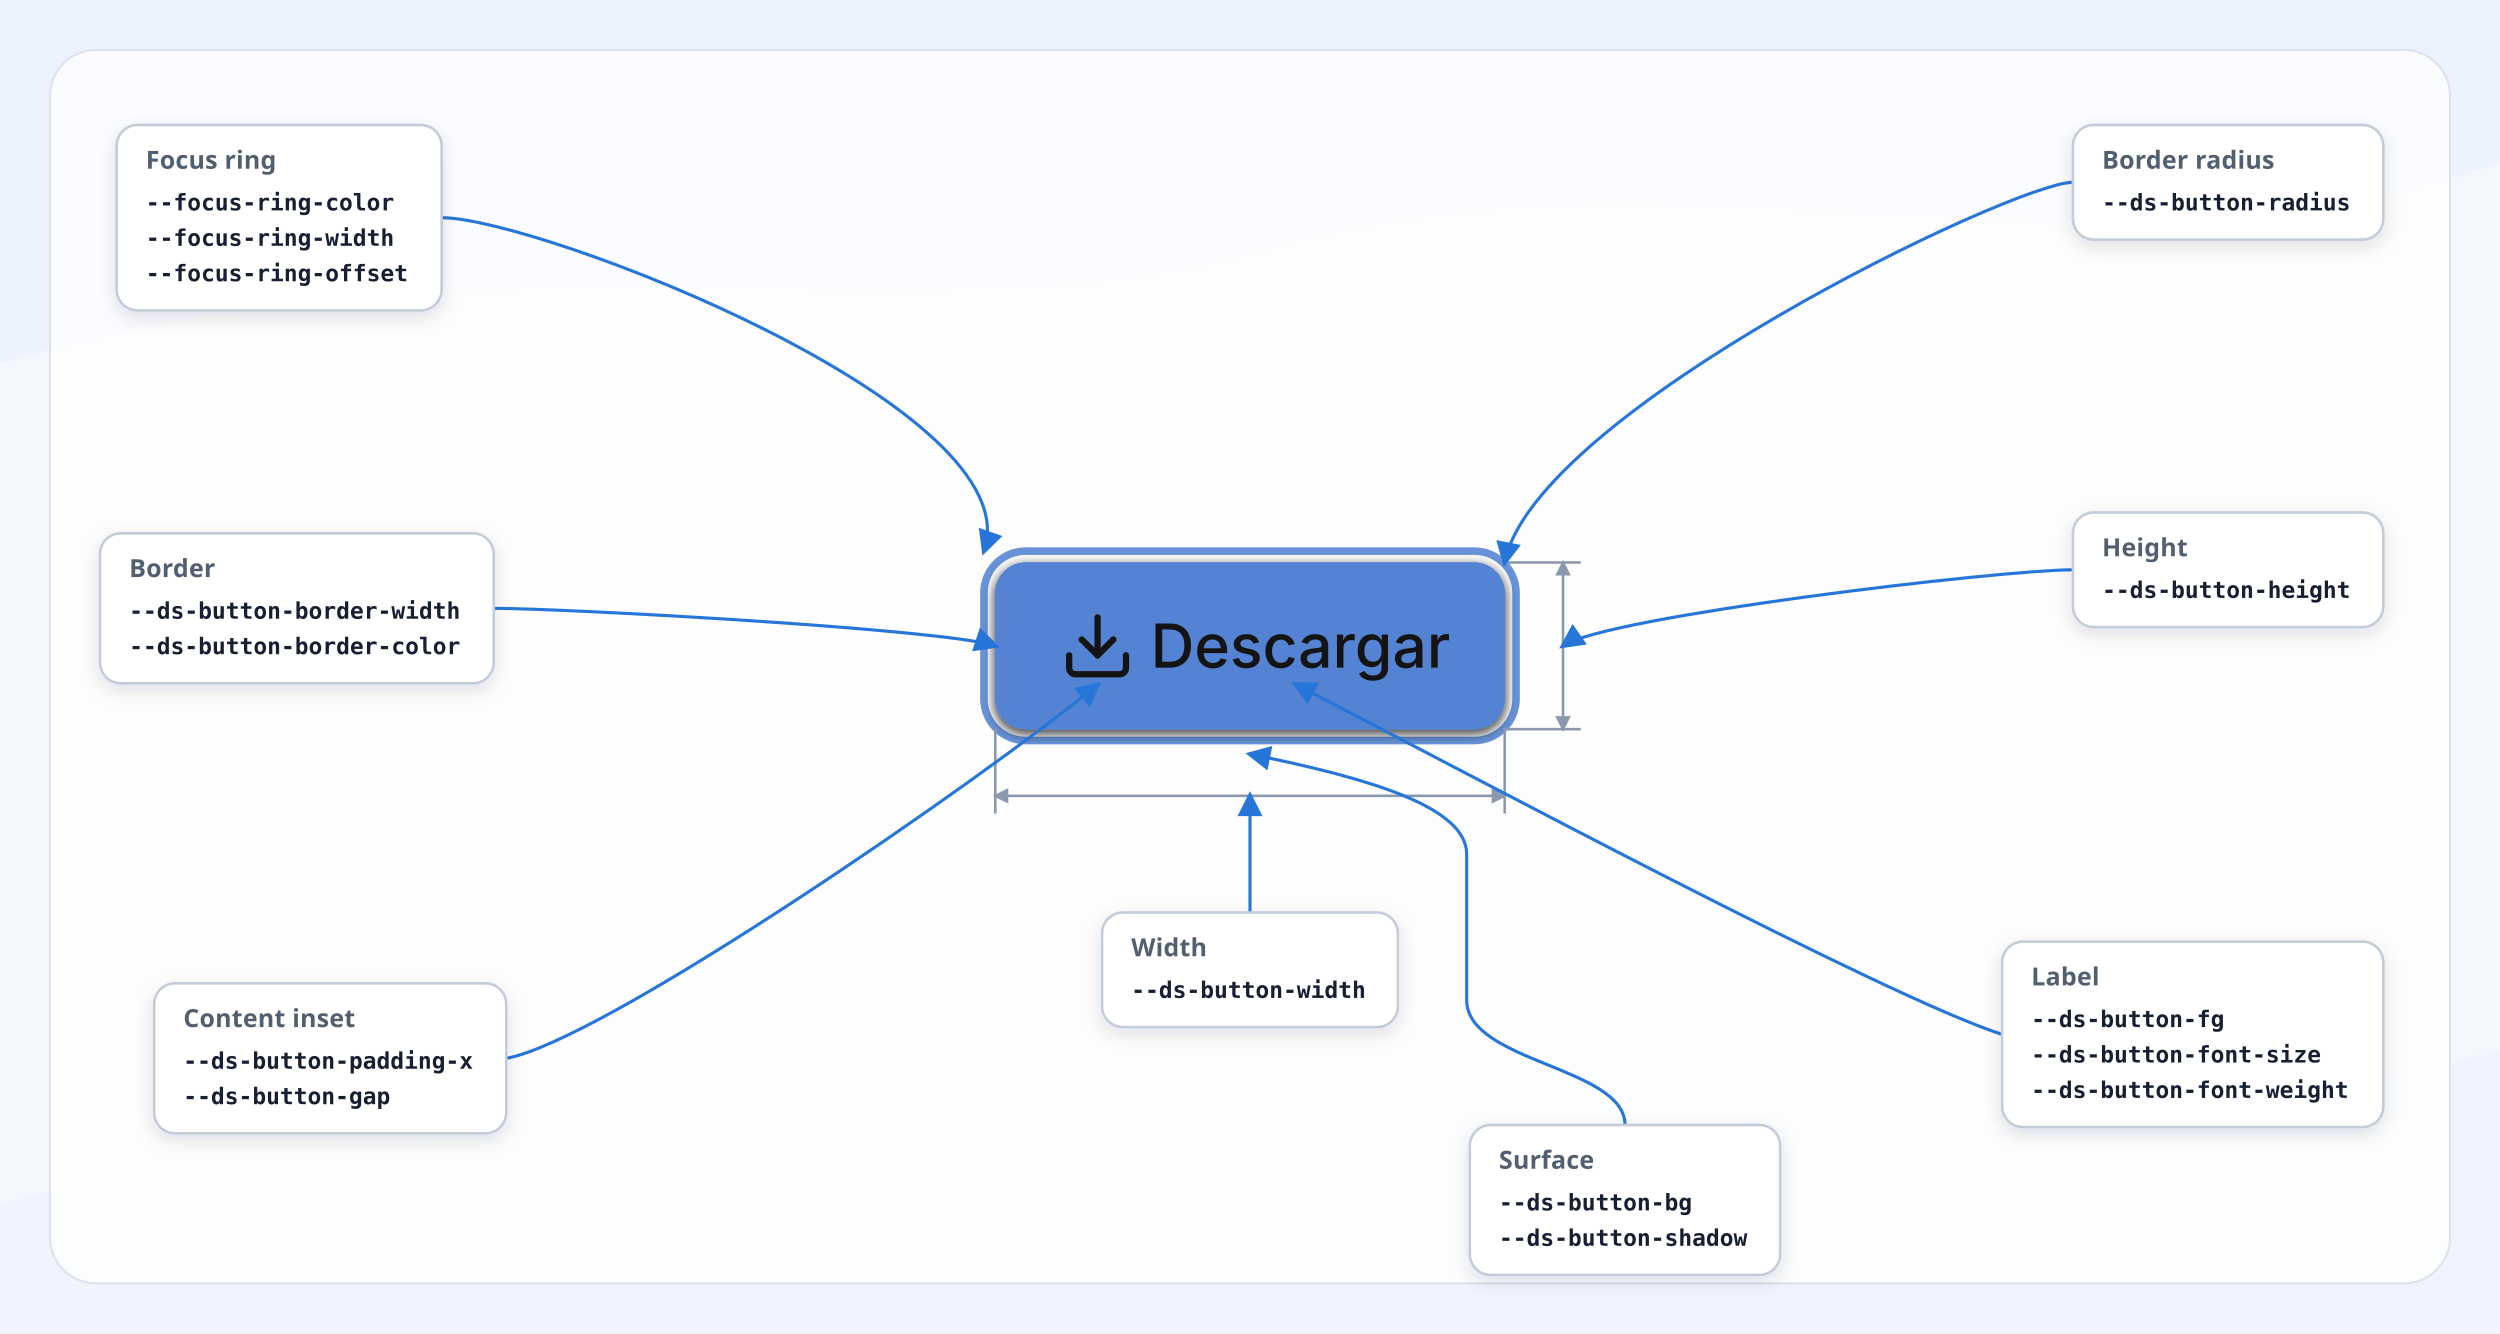
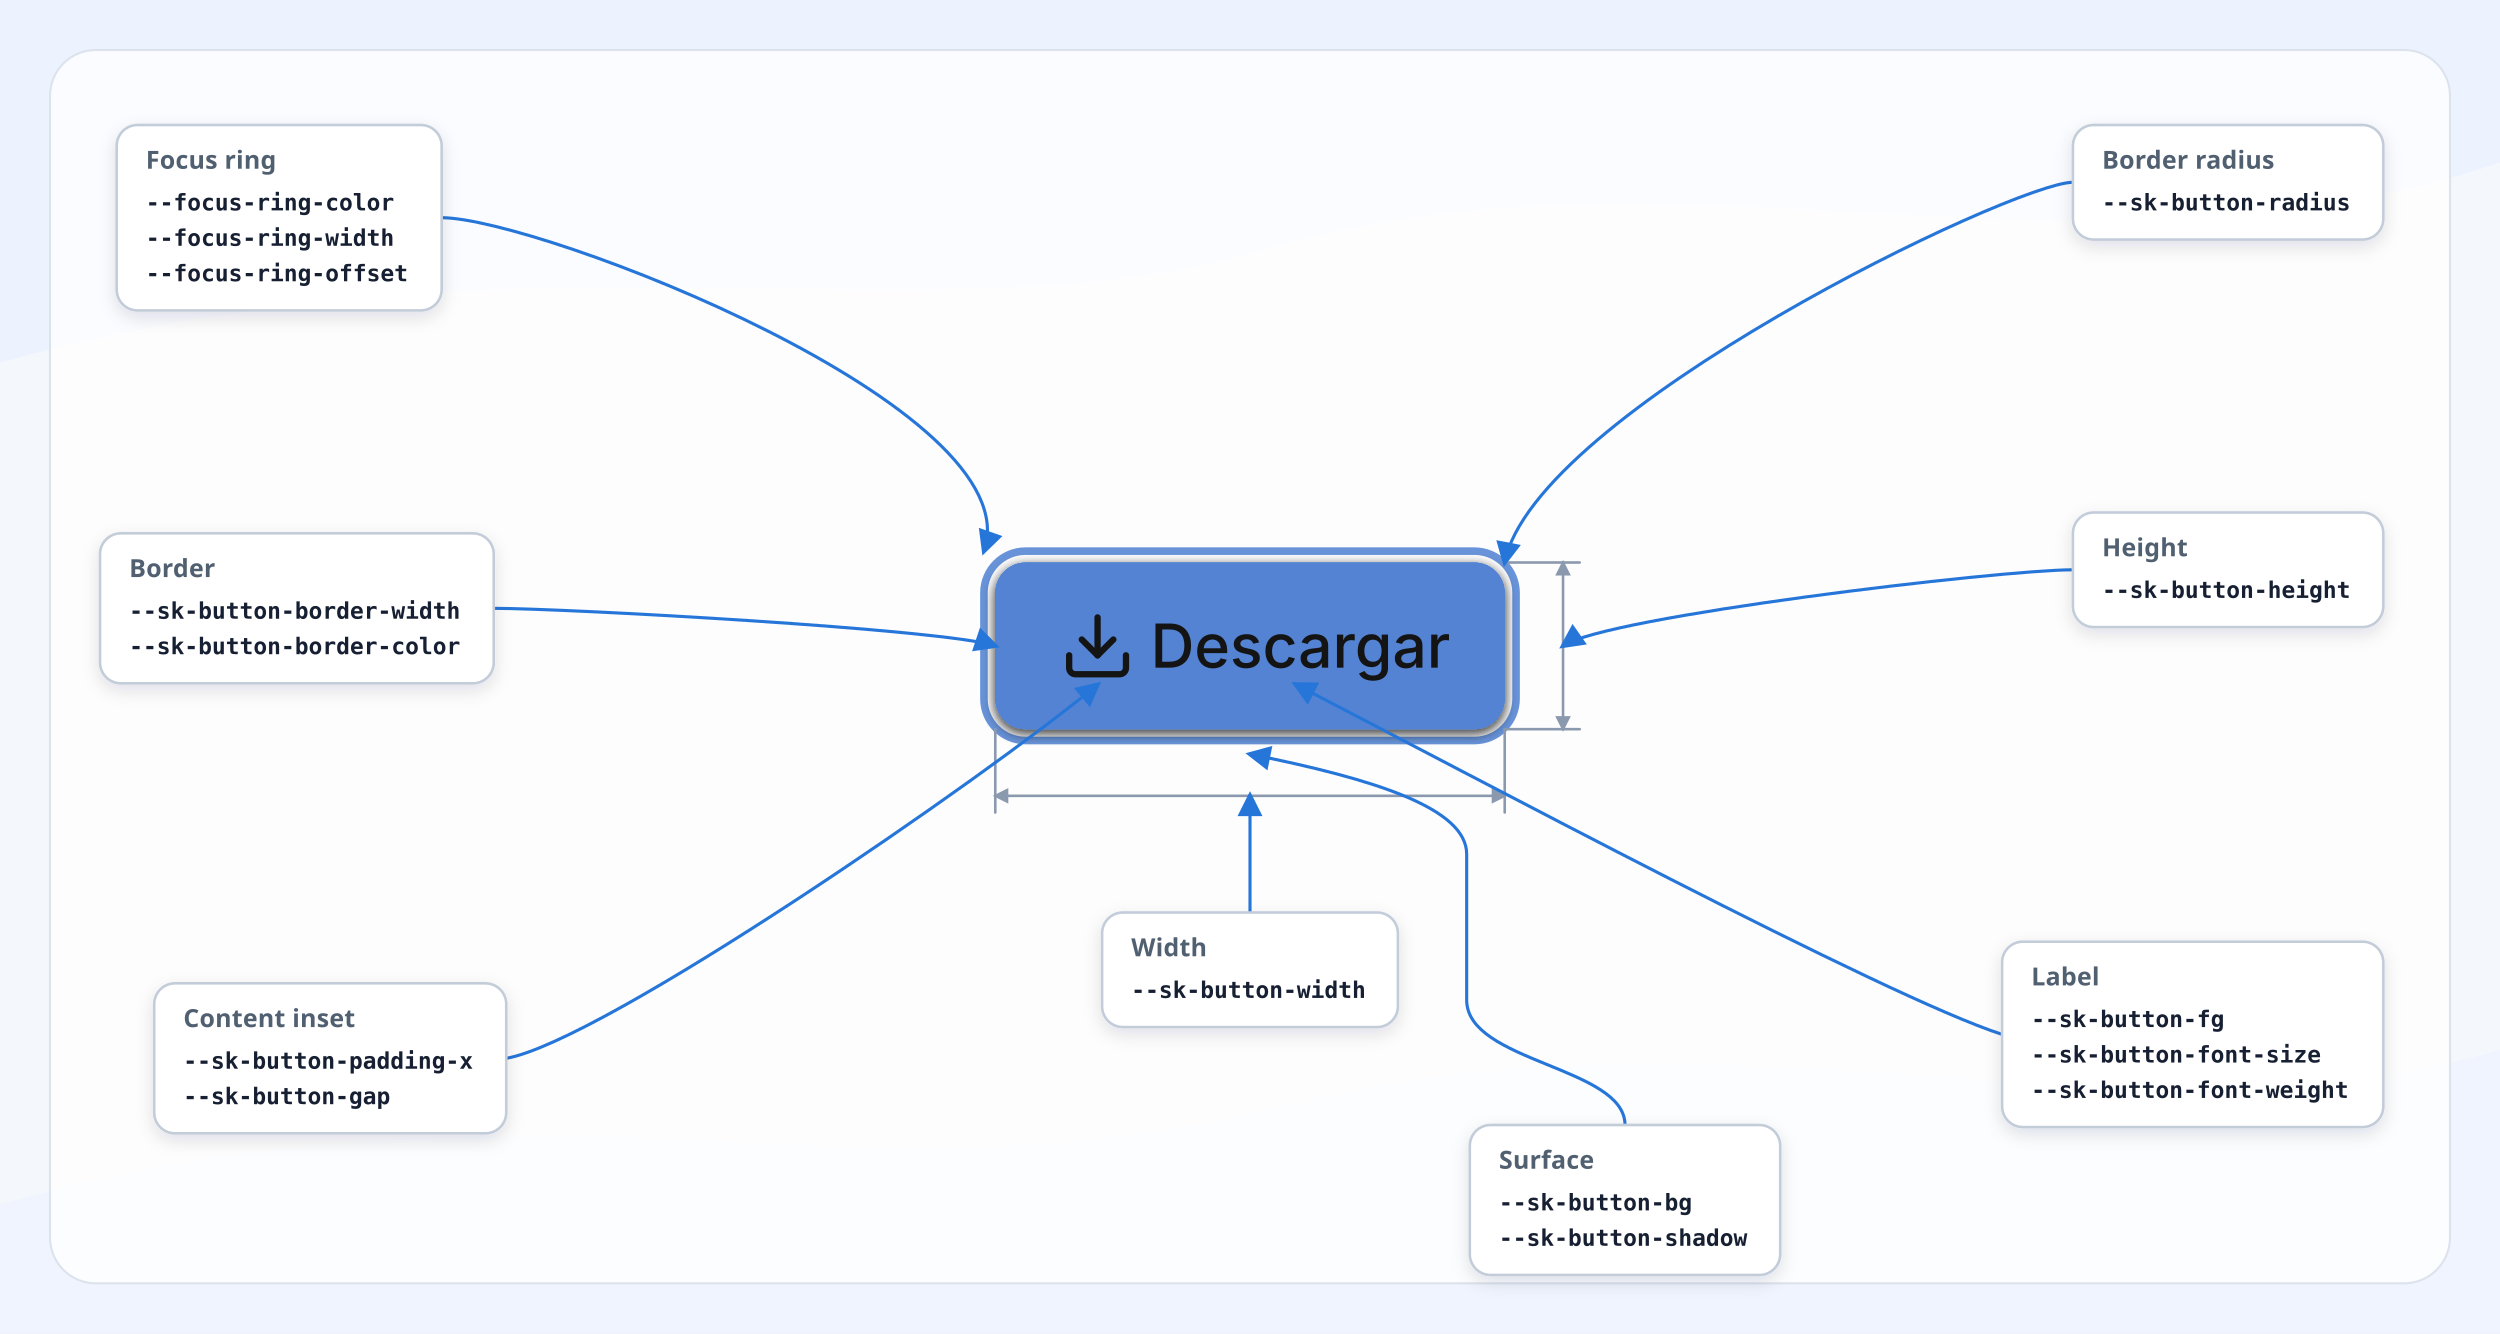
<svg xmlns="http://www.w3.org/2000/svg" width="1200" height="640" viewBox="0 0 1200 640" role="img" aria-labelledby="title description">
  <defs>
    <filter id="soft-shadow" x="-20%" y="-30%" width="140%" height="180%">
      <feDropShadow dx="0" dy="3" stdDeviation="4" flood-color="#17233a" flood-opacity="0.12" />
    </filter>
    <filter id="button-shadow" x="-15%" y="-35%" width="130%" height="190%">
      <feDropShadow in="SourceGraphic" dx="0" dy="1.818" stdDeviation="1.818" flood-color="#000000" flood-opacity="0.5" result="button-shadow-small" />
      <feDropShadow in="SourceGraphic" dx="0" dy="1.818" stdDeviation="2.727" flood-color="#000000" flood-opacity="0.5" result="button-shadow-large" />
      <feMerge>
        <feMergeNode in="button-shadow-small" />
        <feMergeNode in="button-shadow-large" />
        <feMergeNode in="SourceGraphic" />
      </feMerge>
    </filter>
    <marker id="arrowhead" markerWidth="8" markerHeight="8" refX="6.5" refY="4" orient="auto-start-reverse" markerUnits="strokeWidth">
      <path d="M0 0L8 4L0 8Z" fill="#2676d9" />
    </marker>
    <marker id="measure-arrowhead" markerWidth="6" markerHeight="6" refX="5" refY="3" orient="auto-start-reverse" markerUnits="strokeWidth">
      <path d="M0 0L6 3L0 6Z" fill="#8a99ad" />
    </marker>
  </defs>
  <style>
    .hook-card { fill: #ffffff; stroke: #c3ccd9; stroke-width: 1.25; filter: url(#soft-shadow); }
    .card-title { fill: #516071; font: 700 12px ui-sans-serif, system-ui, sans-serif; letter-spacing: 0.1px; }
    .hook { fill: #172033; font: 700 11px ui-monospace, SFMono-Regular, Menlo, monospace; }
    .button-surface { fill: #5283d2; }
    .focus-ring { fill: none; stroke: #6893d9; stroke-linejoin: round; }
    .button-label { fill: #141415; font-family: Inter, system-ui, sans-serif; font-weight: 500; letter-spacing: 0; }
    .button-icon { fill: none; stroke: #141415; stroke-width: 2; stroke-linecap: round; stroke-linejoin: round; }
    .arrow { fill: none; stroke: #2676d9; stroke-width: 1.5; stroke-linecap: round; stroke-linejoin: round; }
    .measure { fill: none; stroke: #8a99ad; stroke-width: 1.25; stroke-linecap: round; stroke-linejoin: round; }
  </style>
  <rect width="1200" height="640" fill="#f4f7fc" />
  <path d="M0 174C252 104 450 166 606 120C806 61 1000 146 1200 78V0H0Z" fill="#e9f1ff" opacity="0.72" />
  <path d="M0 578C272 504 396 586 622 530C830 478 1028 554 1200 504V640H0Z" fill="#eef4ff" opacity="0.8" />
  <rect x="24" y="24" width="1152" height="592" rx="22" fill="#ffffff" fill-opacity="0.78" stroke="#dce3ed" stroke-width="1" />
  <rect x="472.287" y="264.545" width="255.426" height="90.909" rx="20" class="focus-ring" stroke-width="3.636" />
  <rect x="477.741" y="270" width="244.517" height="80" rx="14.545" class="button-surface" filter="url(#button-shadow)" />
  <g class="button-icon" transform="translate(508.6506 291.8182) scale(1.515152)">
    <path d="M12 15V3" />
    <path d="M21 15V19A2 2 0 0 1 19 21H5A2 2 0 0 1 3 19V15" />
    <path d="M7 10L12 15L17 10" />
  </g>
  <text x="552.287" y="320.473" class="button-label" style="font-size: 29.091px" textLength="139.062" lengthAdjust="spacing">Descargar</text>
  <path d="M477.741 382H722.259" class="measure" marker-start="url(#measure-arrowhead)" marker-end="url(#measure-arrowhead)" />
  <path d="M477.741 350V390M722.259 350V390" class="measure" />
  <path d="M750.259 270V350" class="measure" marker-start="url(#measure-arrowhead)" marker-end="url(#measure-arrowhead)" />
  <path d="M722.259 270H758.259M722.259 350H758.259" class="measure" />
  <path d="M212 104.5C258 104.5 496.287 196 472.287 264.545" class="arrow" marker-end="url(#arrowhead)" />
  <path d="M995 87.5C967 87.5 736.259 198 722.259 270" class="arrow" marker-end="url(#arrowhead)" />
  <path d="M237 292C271 292 453.741 302 477.741 310" class="arrow" marker-end="url(#arrowhead)" />
  <path d="M995 273.5C960 273.5 770.259 296 750.259 310" class="arrow" marker-end="url(#arrowhead)" />
  <path d="M600 438C600 414 600 397 600 382" class="arrow" marker-end="url(#arrowhead)" />
  <path d="M243 508C289 500 472 374 526.832 328.636" class="arrow" marker-end="url(#arrowhead)" />
  <path d="M961 496.5C905 478.5 706 372 621.818 328.473" class="arrow" marker-end="url(#arrowhead)" />
  <path d="M780 540C780 512 704 510 704 480V410C704 388 660 374 600 362" class="arrow" marker-end="url(#arrowhead)" />
  <g class="hook-card-group" data-hook-card="Focus ring">
    <rect x="56" y="60" width="156" height="89" rx="10" class="hook-card" />
    <text x="70" y="81" class="card-title">Focus ring</text>
    <text x="70" y="101" class="hook">--focus-ring-color</text>
    <text x="70" y="118" class="hook">--focus-ring-width</text>
    <text x="70" y="135" class="hook">--focus-ring-offset</text>
  </g>
  <g class="hook-card-group" data-hook-card="Border radius">
    <rect x="995" y="60" width="149" height="55" rx="10" class="hook-card" />
    <text x="1009" y="81" class="card-title">Border radius</text>
-     <text x="1009" y="101" class="hook">--ds-button-radius</text>
+     <text x="1009" y="101" class="hook">--sk-button-radius</text>
  </g>
  <g class="hook-card-group" data-hook-card="Border">
    <rect x="48" y="256" width="189" height="72" rx="10" class="hook-card" />
    <text x="62" y="277" class="card-title">Border</text>
-     <text x="62" y="297" class="hook">--ds-button-border-width</text>
-     <text x="62" y="314" class="hook">--ds-button-border-color</text>
+     <text x="62" y="297" class="hook">--sk-button-border-width</text>
+     <text x="62" y="314" class="hook">--sk-button-border-color</text>
  </g>
  <g class="hook-card-group" data-hook-card="Height">
    <rect x="995" y="246" width="149" height="55" rx="10" class="hook-card" />
    <text x="1009" y="267" class="card-title">Height</text>
-     <text x="1009" y="287" class="hook">--ds-button-height</text>
+     <text x="1009" y="287" class="hook">--sk-button-height</text>
  </g>
  <g class="hook-card-group" data-hook-card="Width">
    <rect x="529" y="438" width="142" height="55" rx="10" class="hook-card" />
    <text x="543" y="459" class="card-title">Width</text>
-     <text x="543" y="479" class="hook">--ds-button-width</text>
+     <text x="543" y="479" class="hook">--sk-button-width</text>
  </g>
  <g class="hook-card-group" data-hook-card="Content inset">
    <rect x="74" y="472" width="169" height="72" rx="10" class="hook-card" />
    <text x="88" y="493" class="card-title">Content inset</text>
-     <text x="88" y="513" class="hook">--ds-button-padding-x</text>
-     <text x="88" y="530" class="hook">--ds-button-gap</text>
+     <text x="88" y="513" class="hook">--sk-button-padding-x</text>
+     <text x="88" y="530" class="hook">--sk-button-gap</text>
  </g>
  <g class="hook-card-group" data-hook-card="Label">
    <rect x="961" y="452" width="183" height="89" rx="10" class="hook-card" />
    <text x="975" y="473" class="card-title">Label</text>
-     <text x="975" y="493" class="hook">--ds-button-fg</text>
-     <text x="975" y="510" class="hook">--ds-button-font-size</text>
-     <text x="975" y="527" class="hook">--ds-button-font-weight</text>
+     <text x="975" y="493" class="hook">--sk-button-fg</text>
+     <text x="975" y="510" class="hook">--sk-button-font-size</text>
+     <text x="975" y="527" class="hook">--sk-button-font-weight</text>
  </g>
  <g class="hook-card-group" data-hook-card="Surface">
    <rect x="705.5" y="540" width="149" height="72" rx="10" class="hook-card" />
    <text x="719.5" y="561" class="card-title">Surface</text>
-     <text x="719.5" y="581" class="hook">--ds-button-bg</text>
-     <text x="719.5" y="598" class="hook">--ds-button-shadow</text>
+     <text x="719.5" y="581" class="hook">--sk-button-bg</text>
+     <text x="719.5" y="598" class="hook">--sk-button-shadow</text>
  </g>
</svg>
